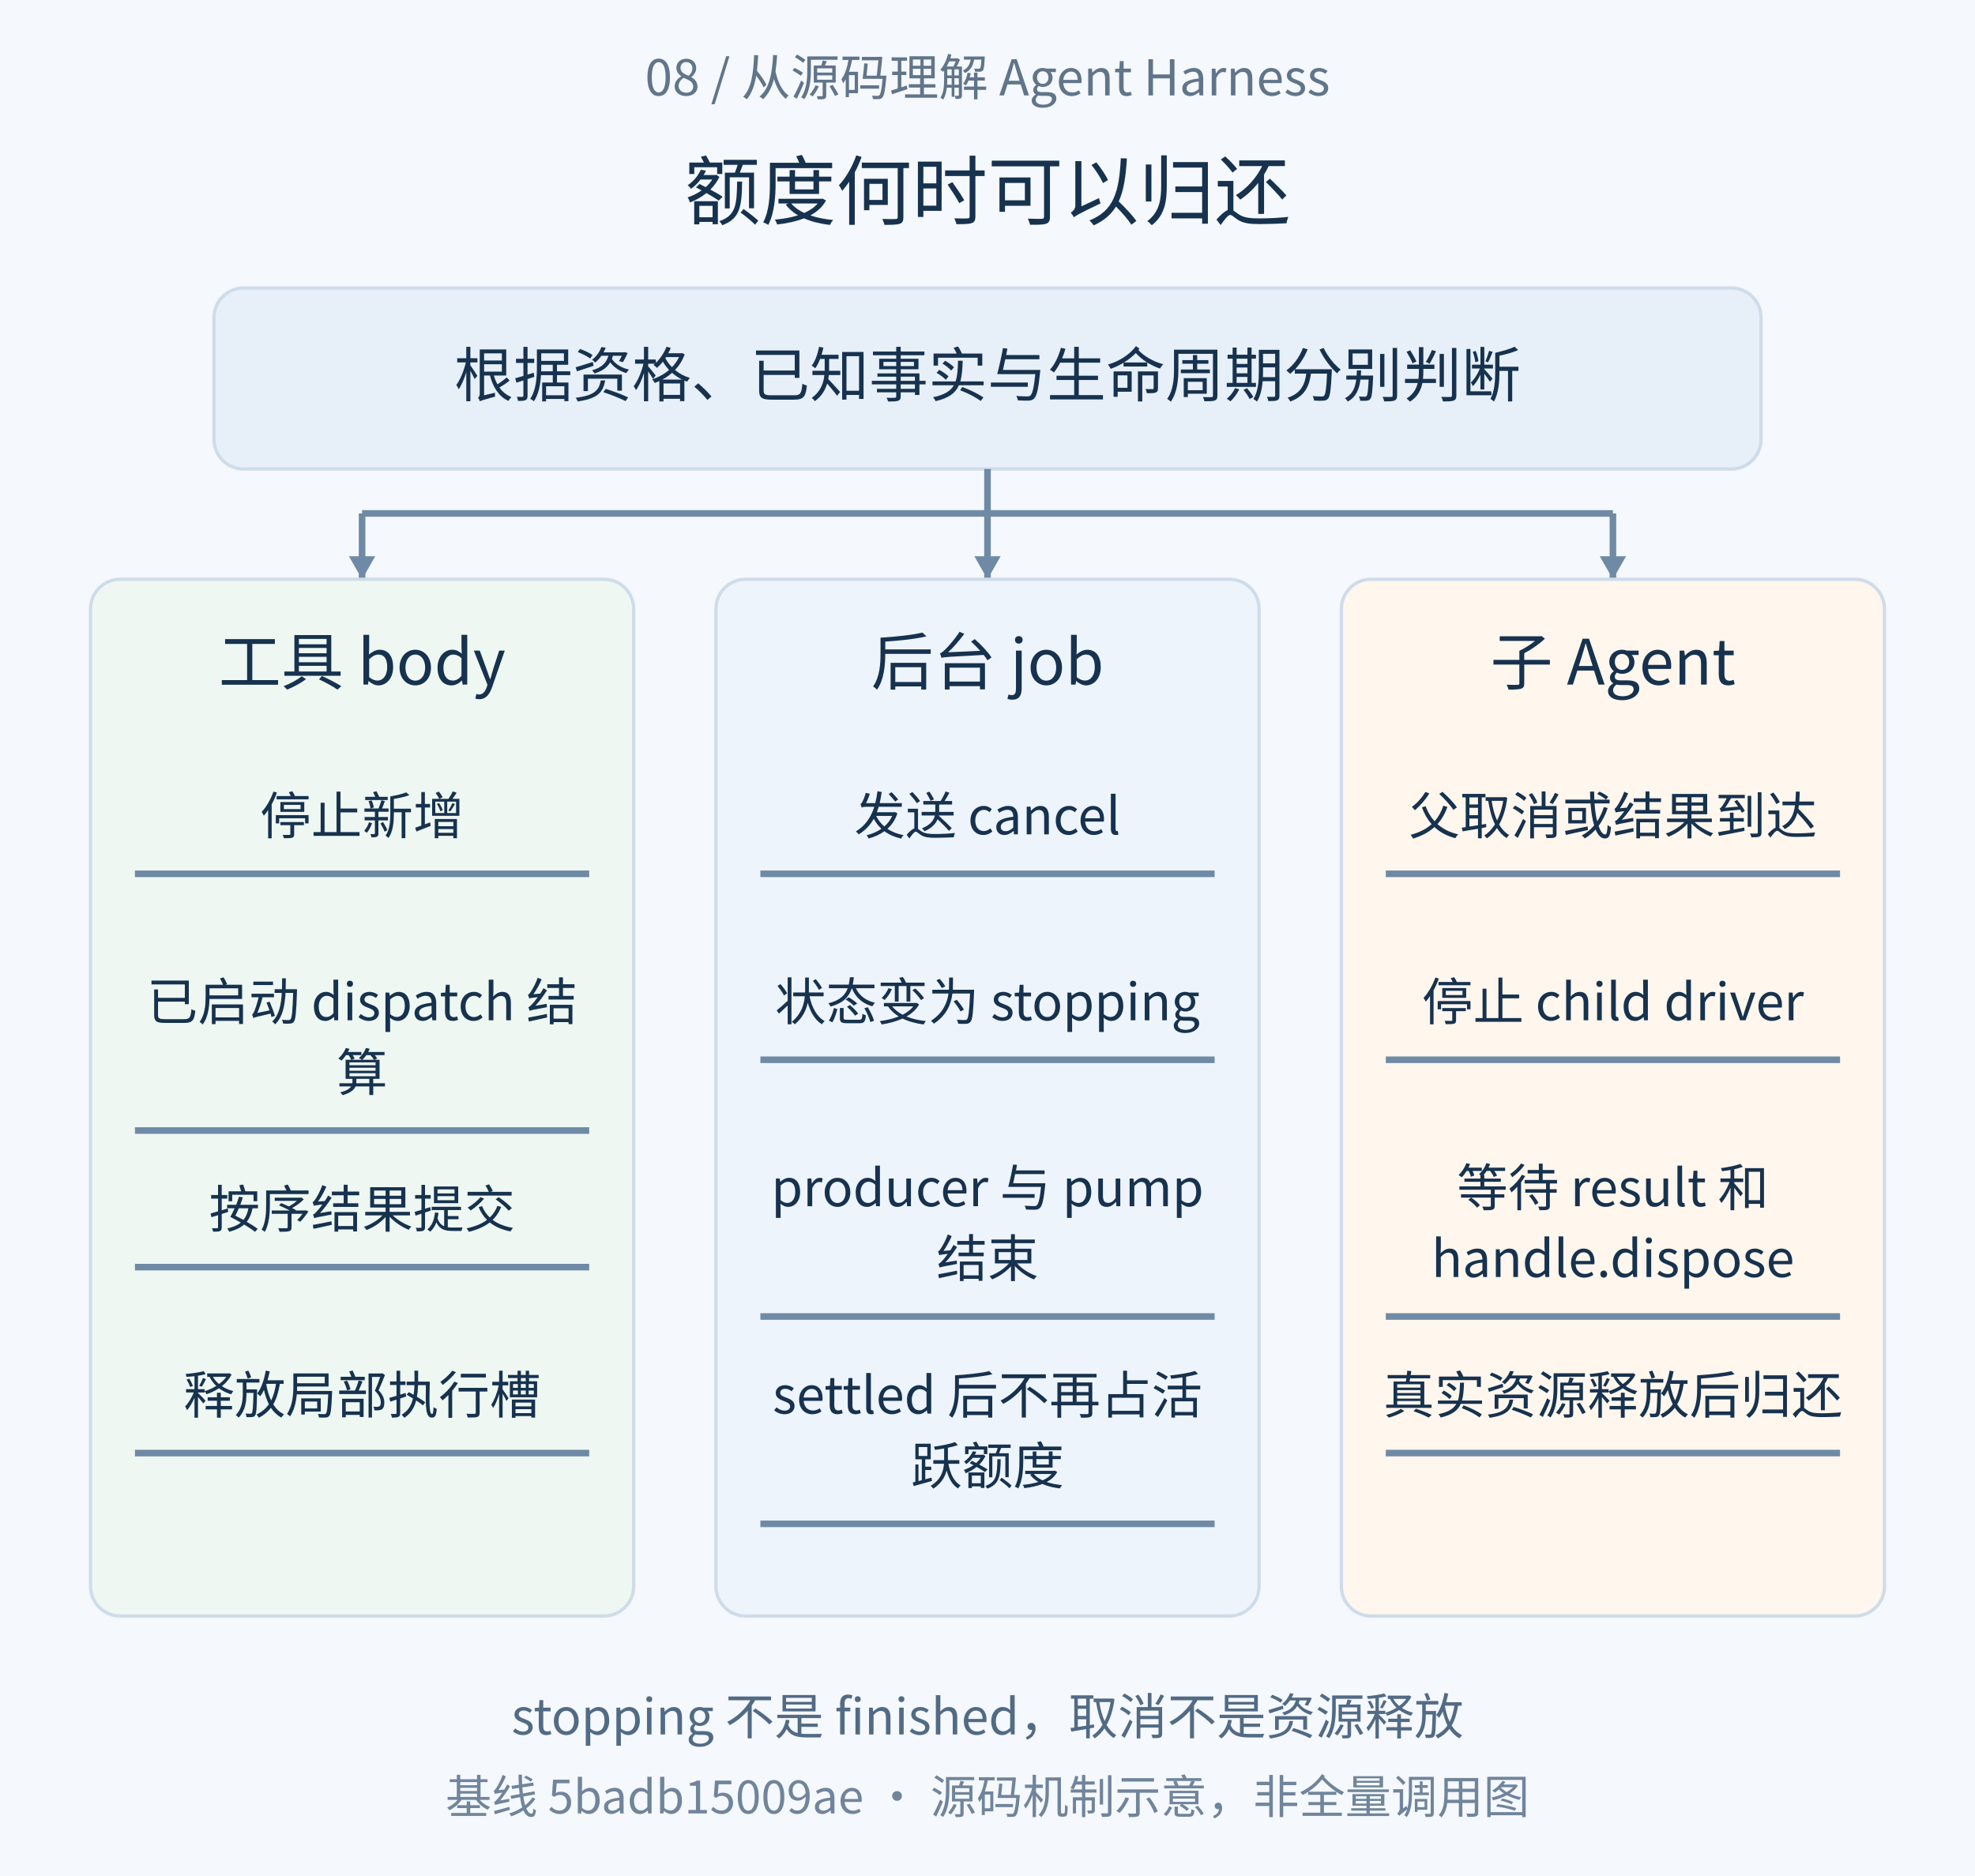
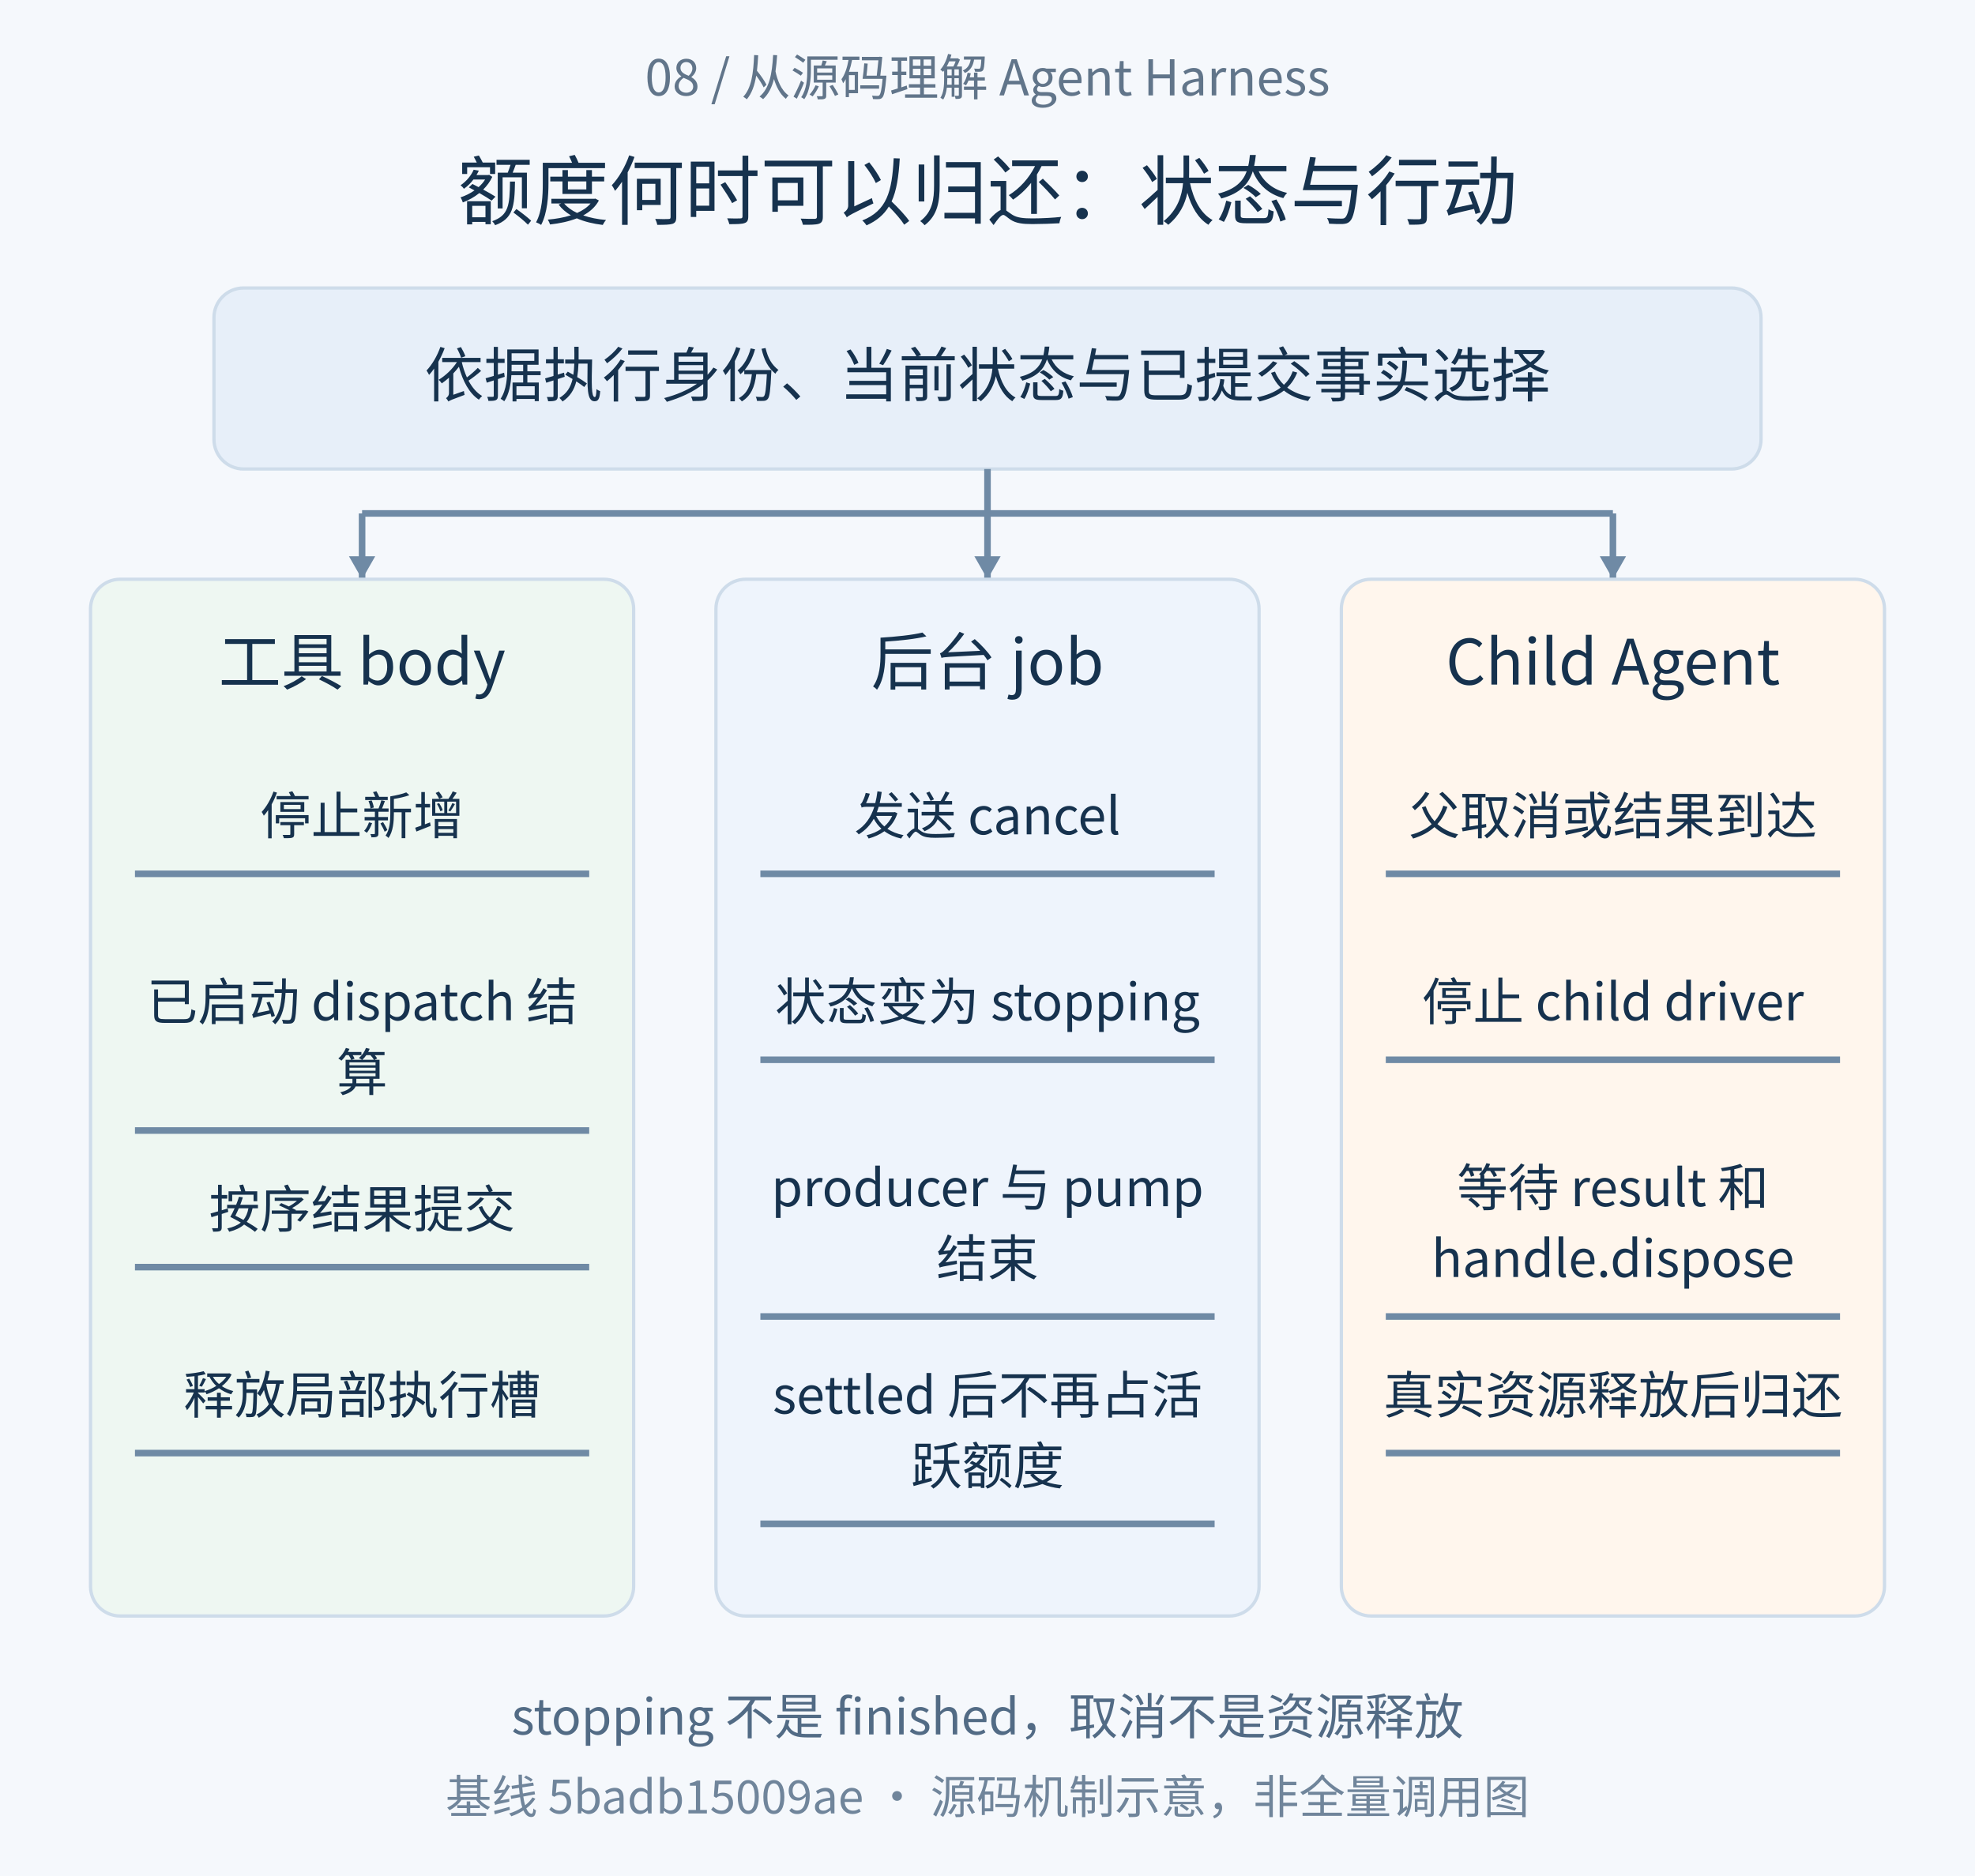
<svg xmlns="http://www.w3.org/2000/svg" width="1200" height="1140" viewBox="0 0 1200 1140">
  <rect width="100%" height="100%" fill="#f5f8fc" />
  <text x="600" y="58" text-anchor="middle" font-family="Heiti SC, PingFang SC, Noto Sans CJK SC, sans-serif" font-size="30" fill="#61758a">08 / 从源码理解 Agent Harness</text>
-   <text x="600" y="133" text-anchor="middle" font-family="Heiti SC, PingFang SC, Noto Sans CJK SC, sans-serif" font-size="46" fill="#16324e">额度何时可以归还</text>
+   <text x="600" y="133" text-anchor="middle" font-family="Heiti SC, PingFang SC, Noto Sans CJK SC, sans-serif" font-size="46" fill="#16324e">额度何时可以归还：状态与行动</text>
  <rect x="130" y="175" width="940" height="110" rx="18" fill="#e7eff9" stroke="#cedcea" stroke-width="2" />
-   <text x="600" y="241" text-anchor="middle" font-family="Heiti SC, PingFang SC, Noto Sans CJK SC, sans-serif" font-size="36" fill="#16324e">根据资格、已知事实与生命周期分别判断</text>
+   <text x="600" y="241" text-anchor="middle" font-family="Heiti SC, PingFang SC, Noto Sans CJK SC, sans-serif" font-size="36" fill="#16324e">依据执行身份、当前状态与已提交事实选择</text>
  <path d="M600,285 L600,312" fill="none" stroke="#6f8aa5" stroke-width="4" />
  <path d="M220,312 L980,312" fill="none" stroke="#6f8aa5" stroke-width="4" />
  <path d="M220,312 L220,352" fill="none" stroke="#6f8aa5" stroke-width="4" />
  <polygon points="220,352 212,338 228,338" fill="#6f8aa5" />
  <rect x="55" y="352" width="330" height="630" rx="18" fill="#eef7f2" stroke="#cedcea" stroke-width="2" />
  <text x="220" y="416" text-anchor="middle" font-family="Heiti SC, PingFang SC, Noto Sans CJK SC, sans-serif" font-size="38" fill="#16324e">工具 body</text>
  <text x="220" y="507" text-anchor="middle" font-family="Heiti SC, PingFang SC, Noto Sans CJK SC, sans-serif" font-size="31" fill="#16324e">停止新增</text>
  <path d="M82,531 L358,531" fill="none" stroke="#6f8aa5" stroke-width="4" />
  <text x="220" y="620" text-anchor="middle" font-family="Heiti SC, PingFang SC, Noto Sans CJK SC, sans-serif" font-size="31" fill="#16324e">已启动 dispatch 结</text>
  <text x="220" y="663" text-anchor="middle" font-family="Heiti SC, PingFang SC, Noto Sans CJK SC, sans-serif" font-size="31" fill="#16324e">算</text>
  <path d="M82,687 L358,687" fill="none" stroke="#6f8aa5" stroke-width="4" />
  <text x="220" y="746" text-anchor="middle" font-family="Heiti SC, PingFang SC, Noto Sans CJK SC, sans-serif" font-size="31" fill="#16324e">按序结果提交</text>
  <path d="M82,770 L358,770" fill="none" stroke="#6f8aa5" stroke-width="4" />
  <text x="220" y="859" text-anchor="middle" font-family="Heiti SC, PingFang SC, Noto Sans CJK SC, sans-serif" font-size="31" fill="#16324e">释放局部执行槽</text>
  <path d="M82,883 L358,883" fill="none" stroke="#6f8aa5" stroke-width="4" />
  <path d="M600,312 L600,352" fill="none" stroke="#6f8aa5" stroke-width="4" />
  <polygon points="600,352 592,338 608,338" fill="#6f8aa5" />
  <rect x="435" y="352" width="330" height="630" rx="18" fill="#eef4fc" stroke="#cedcea" stroke-width="2" />
  <text x="600" y="416" text-anchor="middle" font-family="Heiti SC, PingFang SC, Noto Sans CJK SC, sans-serif" font-size="38" fill="#16324e">后台 job</text>
  <text x="600" y="507" text-anchor="middle" font-family="Heiti SC, PingFang SC, Noto Sans CJK SC, sans-serif" font-size="31" fill="#16324e">发送 cancel</text>
  <path d="M462,531 L738,531" fill="none" stroke="#6f8aa5" stroke-width="4" />
  <text x="600" y="620" text-anchor="middle" font-family="Heiti SC, PingFang SC, Noto Sans CJK SC, sans-serif" font-size="31" fill="#16324e">状态变为 stopping</text>
  <path d="M462,644 L738,644" fill="none" stroke="#6f8aa5" stroke-width="4" />
  <text x="600" y="733" text-anchor="middle" font-family="Heiti SC, PingFang SC, Noto Sans CJK SC, sans-serif" font-size="31" fill="#16324e">producer 与 pump</text>
  <text x="600" y="776" text-anchor="middle" font-family="Heiti SC, PingFang SC, Noto Sans CJK SC, sans-serif" font-size="31" fill="#16324e">结束</text>
  <path d="M462,800 L738,800" fill="none" stroke="#6f8aa5" stroke-width="4" />
  <text x="600" y="859" text-anchor="middle" font-family="Heiti SC, PingFang SC, Noto Sans CJK SC, sans-serif" font-size="31" fill="#16324e">settled 后不再占活</text>
  <text x="600" y="902" text-anchor="middle" font-family="Heiti SC, PingFang SC, Noto Sans CJK SC, sans-serif" font-size="31" fill="#16324e">跃额度</text>
  <path d="M462,926 L738,926" fill="none" stroke="#6f8aa5" stroke-width="4" />
  <path d="M980,312 L980,352" fill="none" stroke="#6f8aa5" stroke-width="4" />
  <polygon points="980,352 972,338 988,338" fill="#6f8aa5" />
  <rect x="815" y="352" width="330" height="630" rx="18" fill="#fff6ed" stroke="#cedcea" stroke-width="2" />
-   <text x="980" y="416" text-anchor="middle" font-family="Heiti SC, PingFang SC, Noto Sans CJK SC, sans-serif" font-size="38" fill="#16324e">子 Agent</text>
+   <text x="980" y="416" text-anchor="middle" font-family="Heiti SC, PingFang SC, Noto Sans CJK SC, sans-serif" font-size="38" fill="#16324e">Child Agent</text>
  <text x="980" y="507" text-anchor="middle" font-family="Heiti SC, PingFang SC, Noto Sans CJK SC, sans-serif" font-size="31" fill="#16324e">父取消或结果到达</text>
  <path d="M842,531 L1118,531" fill="none" stroke="#6f8aa5" stroke-width="4" />
  <text x="980" y="620" text-anchor="middle" font-family="Heiti SC, PingFang SC, Noto Sans CJK SC, sans-serif" font-size="31" fill="#16324e">停止 child driver</text>
  <path d="M842,644 L1118,644" fill="none" stroke="#6f8aa5" stroke-width="4" />
  <text x="980" y="733" text-anchor="middle" font-family="Heiti SC, PingFang SC, Noto Sans CJK SC, sans-serif" font-size="31" fill="#16324e">等待 result 和</text>
  <text x="980" y="776" text-anchor="middle" font-family="Heiti SC, PingFang SC, Noto Sans CJK SC, sans-serif" font-size="31" fill="#16324e">handle.dispose</text>
  <path d="M842,800 L1118,800" fill="none" stroke="#6f8aa5" stroke-width="4" />
  <text x="980" y="859" text-anchor="middle" font-family="Heiti SC, PingFang SC, Noto Sans CJK SC, sans-serif" font-size="31" fill="#16324e">真实资源释放后归还</text>
  <path d="M842,883 L1118,883" fill="none" stroke="#6f8aa5" stroke-width="4" />
  <text x="600" y="1054" text-anchor="middle" font-family="Heiti SC, PingFang SC, Noto Sans CJK SC, sans-serif" font-size="30" fill="#526b85">stopping 不是 finished，取消不是资源释放</text>
  <text x="600" y="1102" text-anchor="middle" font-family="Heiti SC, PingFang SC, Noto Sans CJK SC, sans-serif" font-size="28" fill="#70859b">基线 5badb15009ae · 源码机制示意，非全量调用图</text>
</svg>
